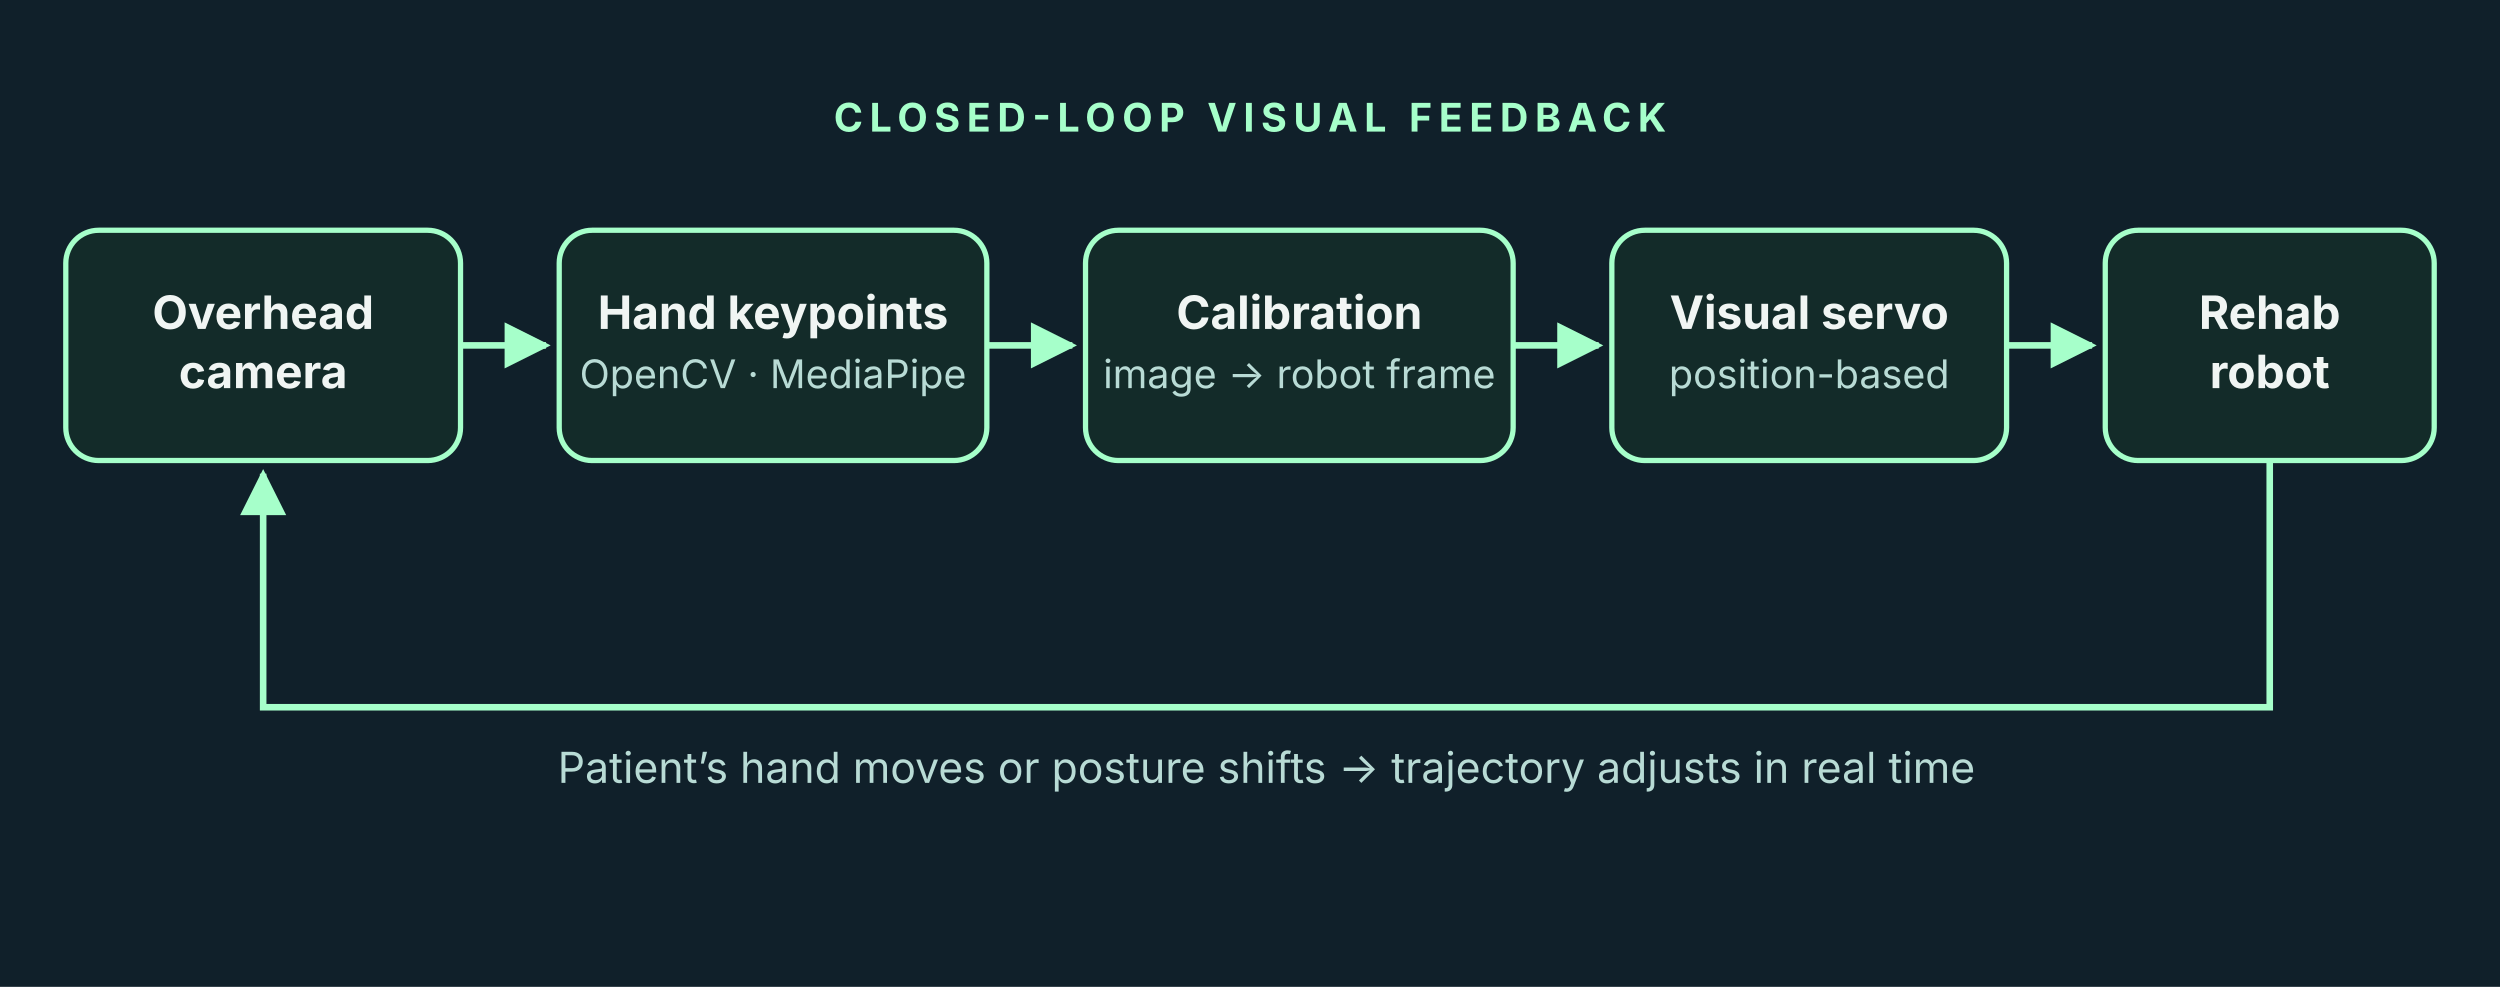
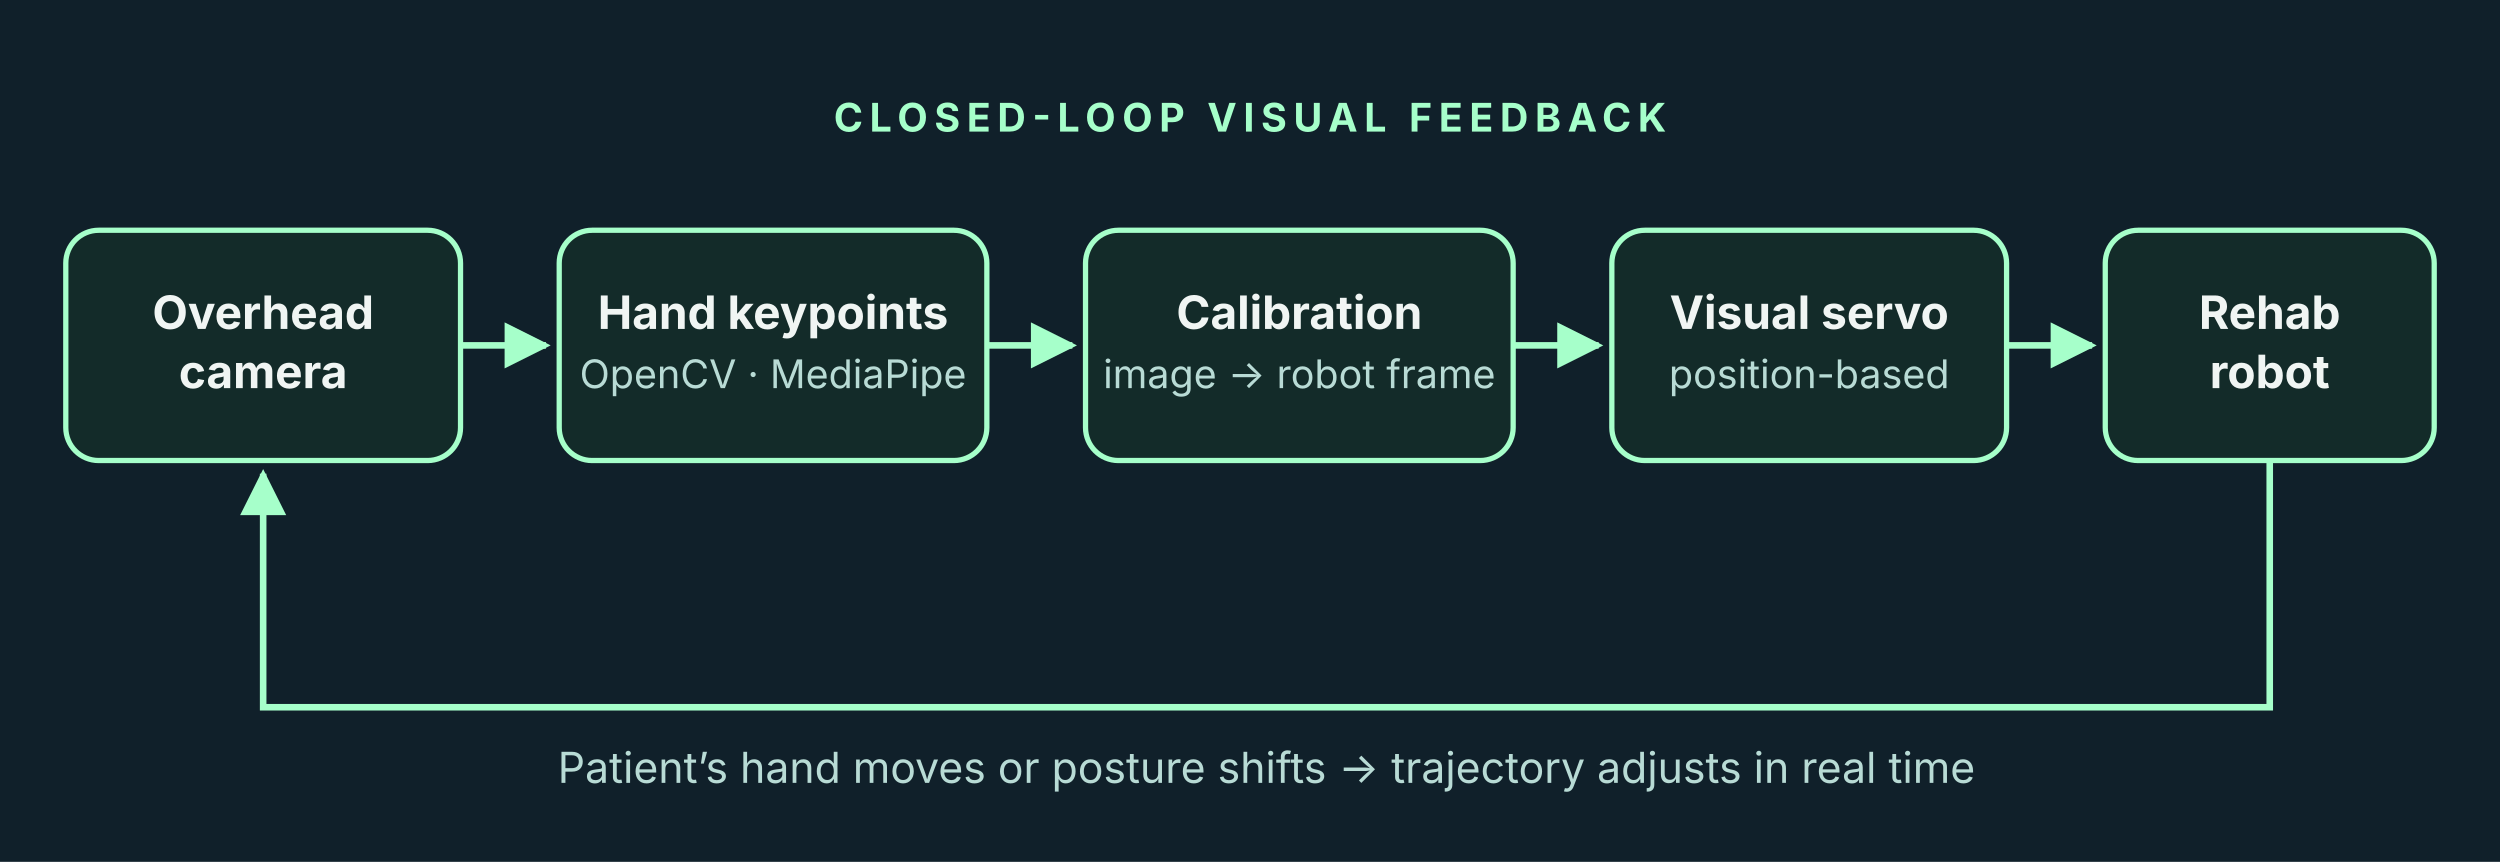
- <svg xmlns="http://www.w3.org/2000/svg" width="760" height="300" viewBox="0 0 760 300" role="img" aria-labelledby="t d">
-   <rect width="760" height="300" fill="#10202a" />
+ <svg xmlns="http://www.w3.org/2000/svg" width="760" height="262" viewBox="0 0 760 262" role="img" aria-labelledby="t d">
+   <rect width="760" height="262" fill="#10202a" />
  <defs>
    <marker id="a" viewBox="0 0 10 10" refX="9" refY="5" markerWidth="7" markerHeight="7" orient="auto">
      <path d="M0 0L10 5L0 10z" fill="#a6ffca" />
    </marker>
  </defs>
  <g font-family="Inter,system-ui,Arial,sans-serif" text-anchor="middle">
    <g fill="#132b29" stroke="#a6ffca" stroke-width="1.6">
      <rect x="20" y="70" width="120" height="70" rx="10" />
      <rect x="170" y="70" width="130" height="70" rx="10" />
      <rect x="330" y="70" width="130" height="70" rx="10" />
      <rect x="490" y="70" width="120" height="70" rx="10" />
      <rect x="640" y="70" width="100" height="70" rx="10" />
    </g>
    <g fill="#f0f5f3" font-size="14" font-weight="700">
      <text x="80" y="100">Overhead</text>
      <text x="80" y="118">camera</text>
      <text x="235" y="100">Hand keypoints</text>
      <text x="235" y="118" font-weight="400" fill="#b8dbd5" font-size="12">OpenCV · MediaPipe</text>
      <text x="395" y="100">Calibration</text>
      <text x="395" y="118" font-weight="400" fill="#b8dbd5" font-size="12">image → robot frame</text>
      <text x="550" y="100">Visual servo</text>
      <text x="550" y="118" font-weight="400" fill="#b8dbd5" font-size="12">position-based</text>
      <text x="690" y="100">Rehab</text>
      <text x="690" y="118">robot</text>
    </g>
    <g stroke="#a6ffca" stroke-width="2" fill="none" marker-end="url(#a)">
      <path d="M140 105H166" />
      <path d="M300 105H326" />
      <path d="M460 105H486" />
      <path d="M610 105H636" />
      <path d="M690 140V215H80V144" />
    </g>
    <text x="385" y="238" fill="#b8dbd5" font-size="13">Patient’s hand moves or posture shifts → trajectory adjusts in real time</text>
    <text x="380" y="40" fill="#a6ffca" font-size="12" letter-spacing="2" font-weight="700">CLOSED-LOOP VISUAL FEEDBACK</text>
  </g>
</svg>
